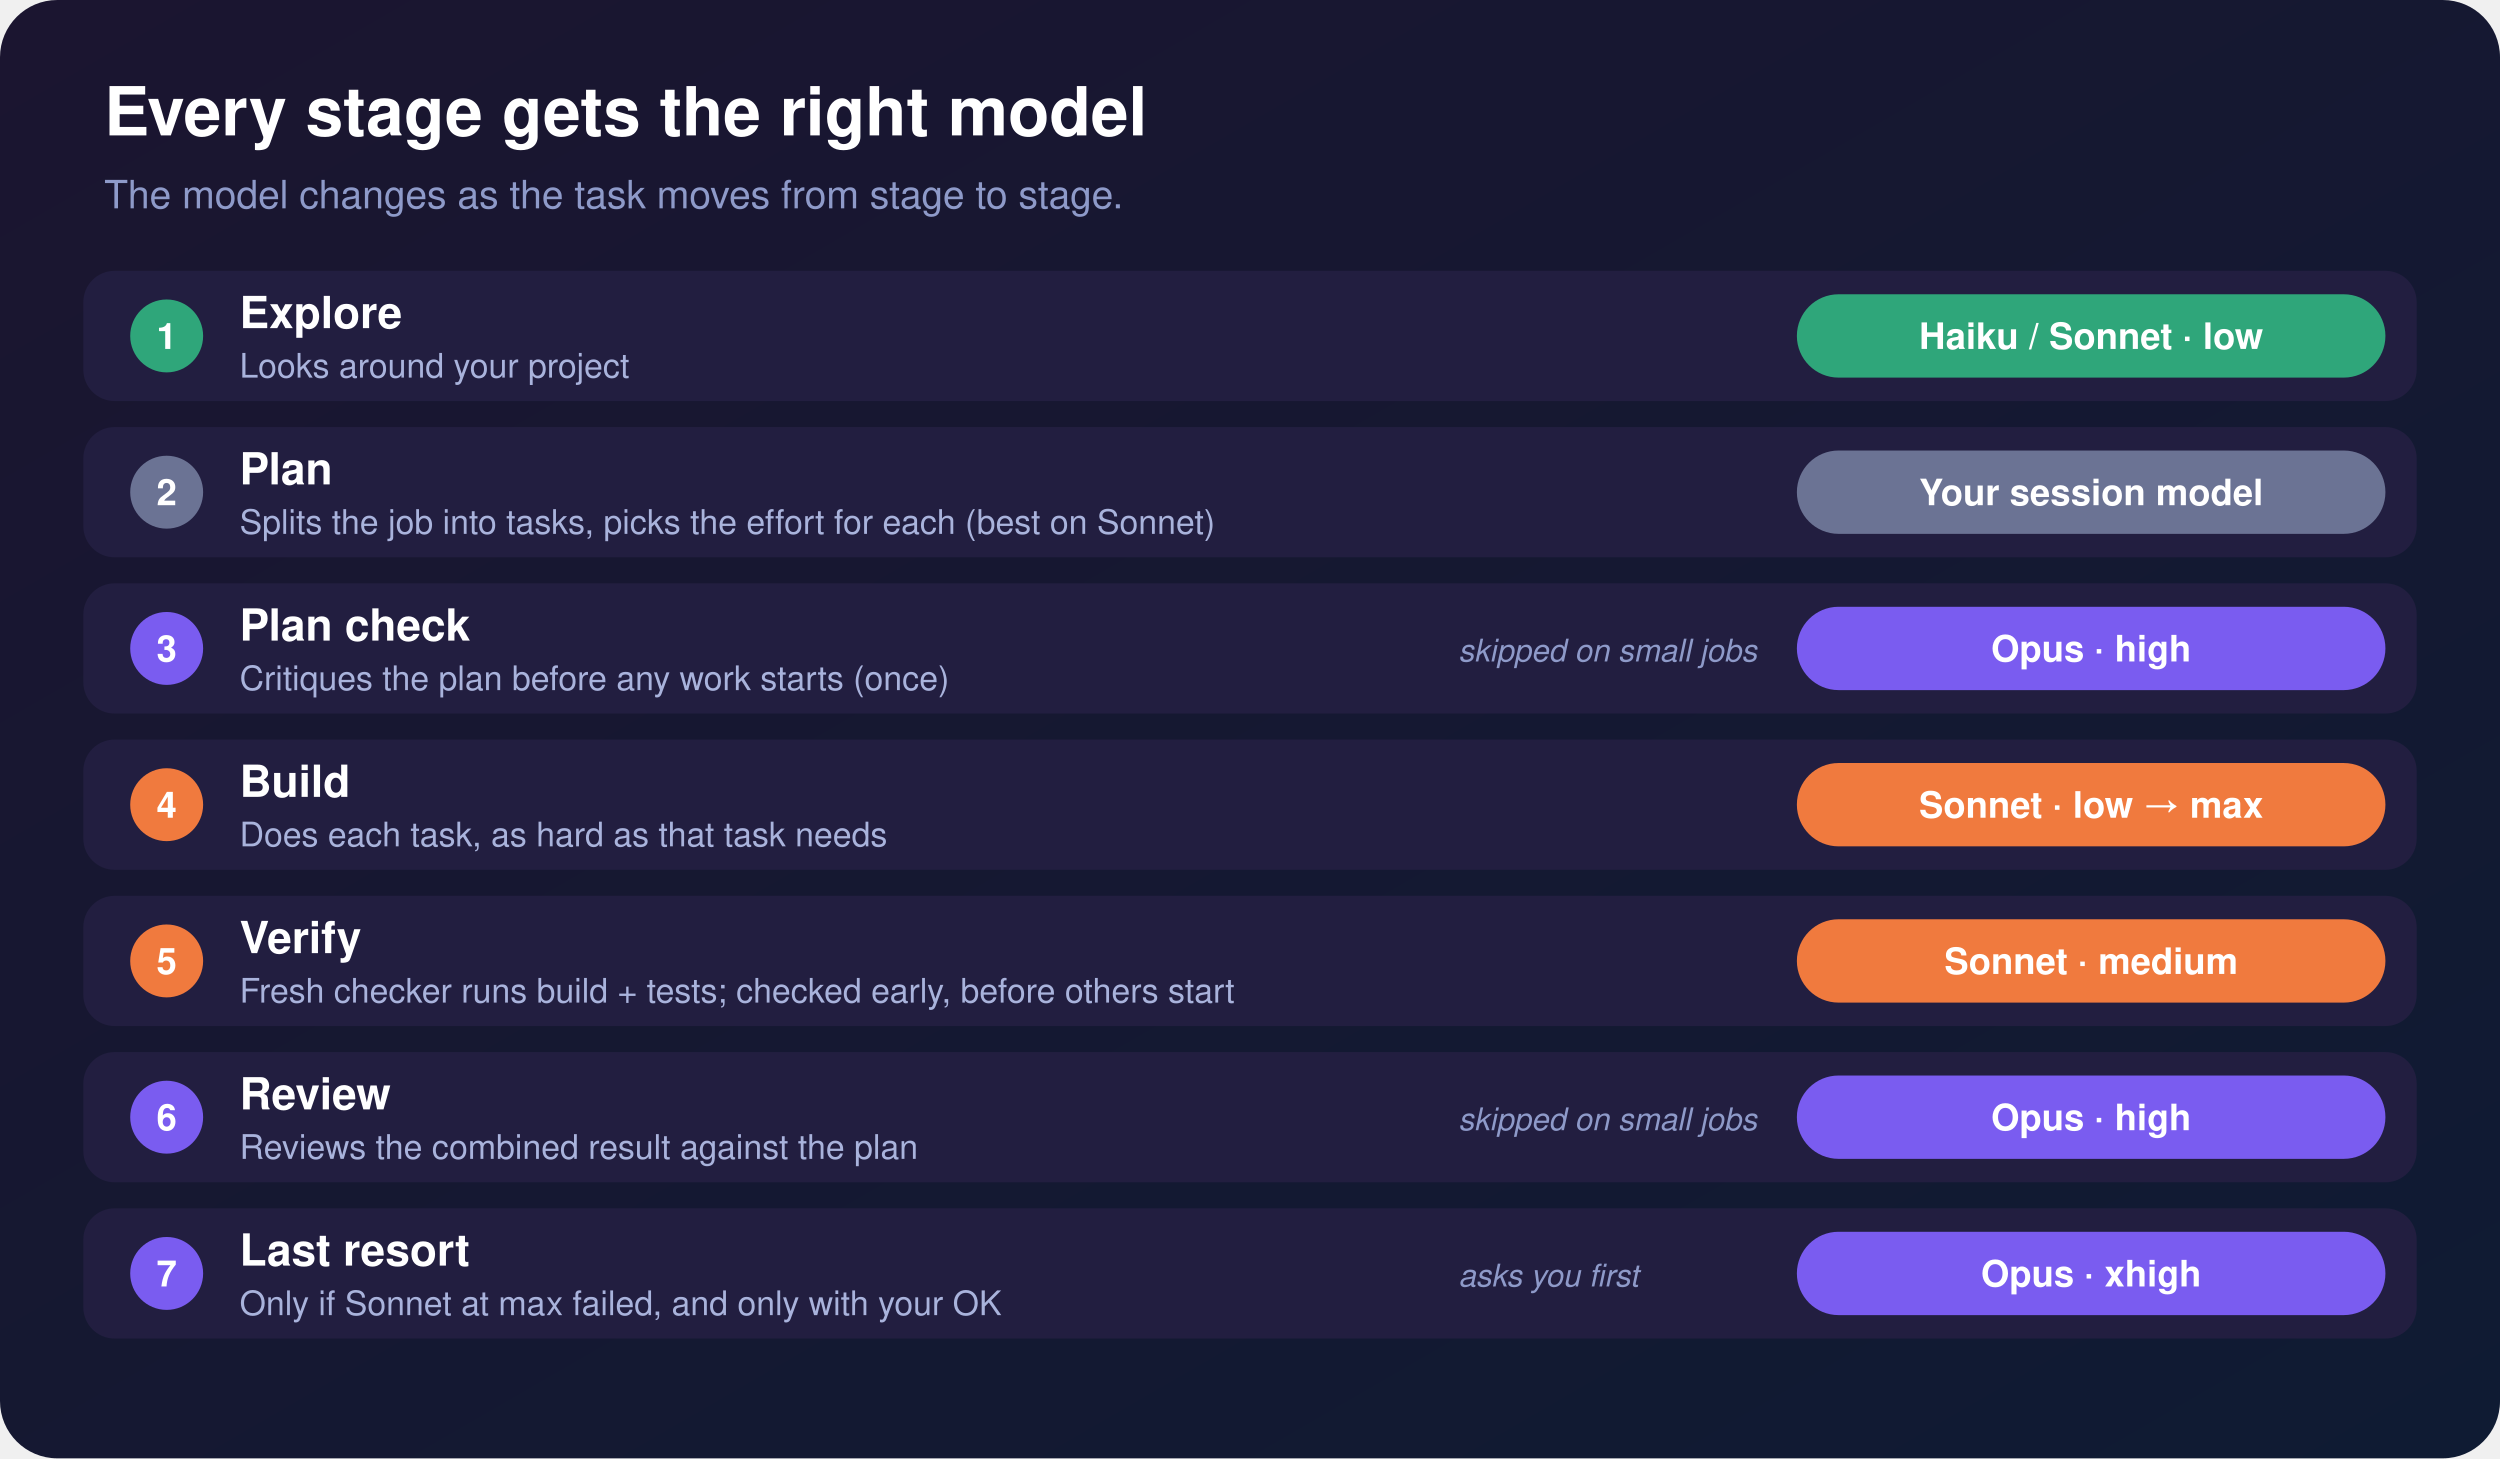
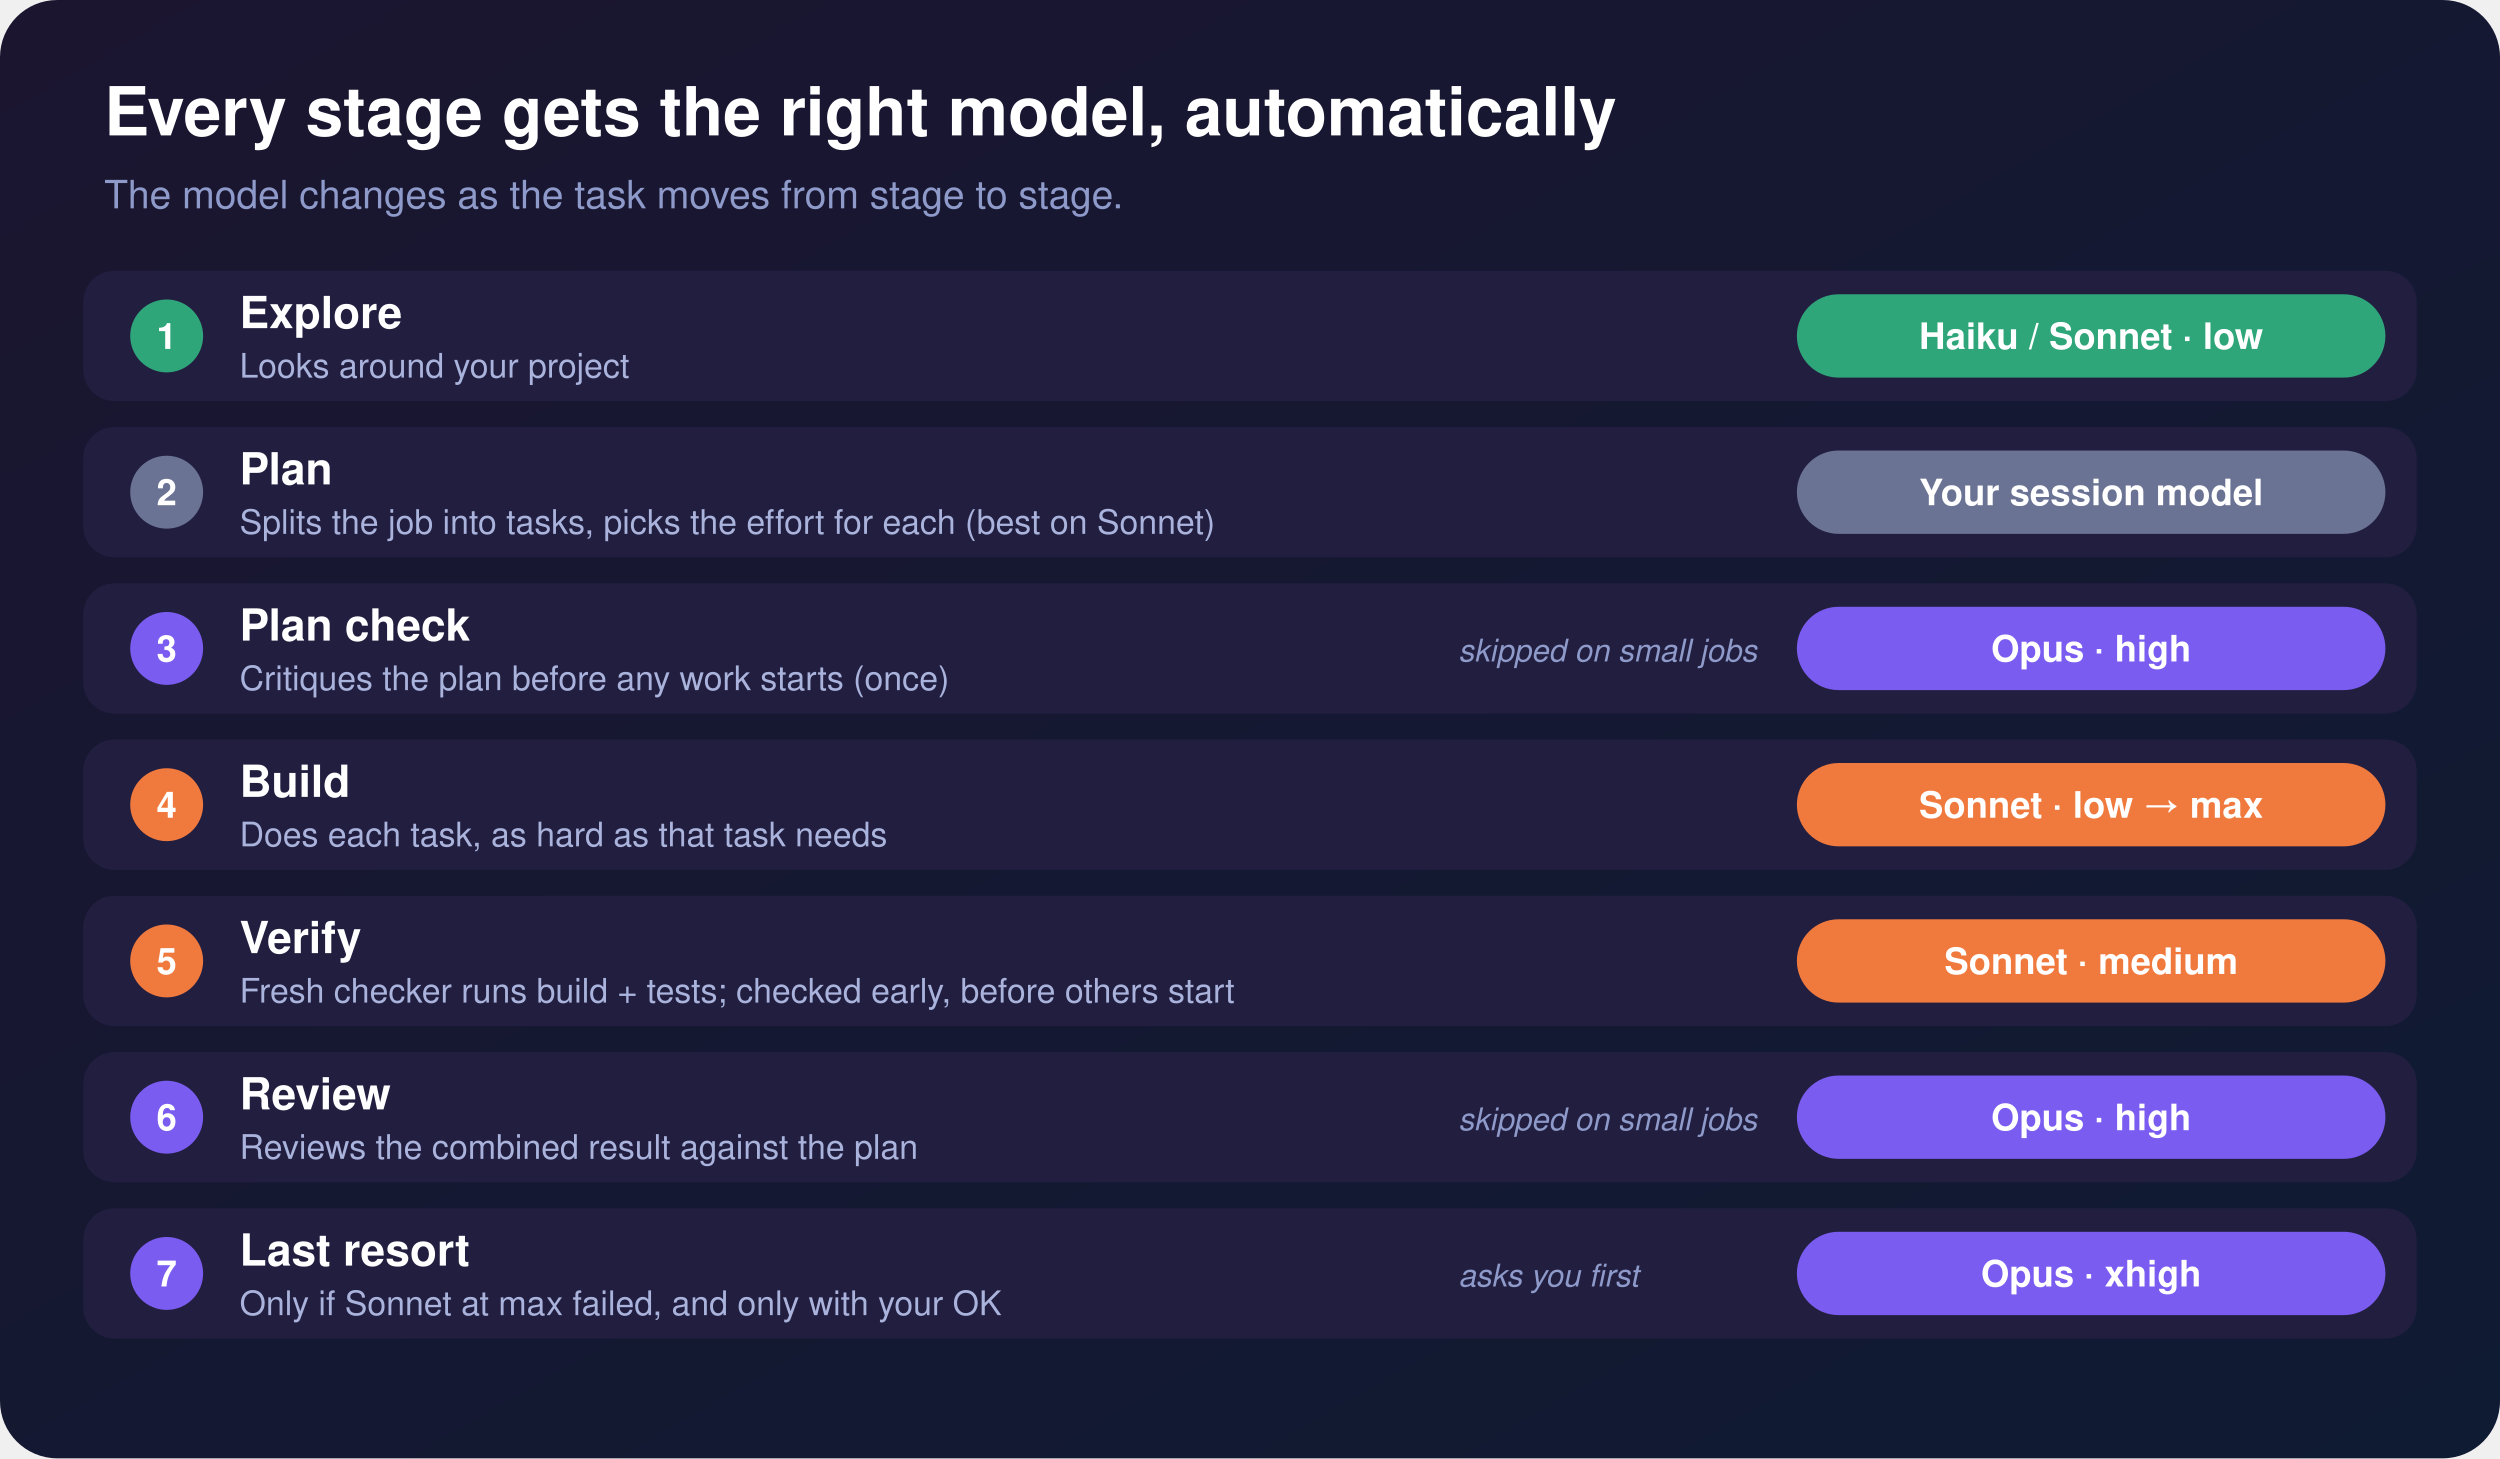
<svg xmlns="http://www.w3.org/2000/svg" viewBox="0 0 960 560" width="960" height="560" role="img" aria-label="duo stages and the model used at each stage">
  <defs>
    <linearGradient id="bg" x1="0" y1="0" x2="1" y2="1">
      <stop offset="0" stop-color="#1B1530" />
      <stop offset="1" stop-color="#0F1B33" />
    </linearGradient>
  </defs>
  <rect width="960" height="560" rx="22" fill="url(#bg)" />
  <g font-family="-apple-system, 'SF Pro Display', 'Segoe UI', Helvetica, Arial, sans-serif">
-     <text x="40" y="52" font-size="26" font-weight="800" fill="#FFFFFF">Every stage gets the right model</text>
+     <text x="40" y="52" font-size="26" font-weight="800" fill="#FFFFFF">Every stage gets the right model, automatically</text>
    <text x="40" y="80" font-size="15" fill="#8E9AC9">The model changes as the task moves from stage to stage.</text>
    <rect x="32" y="104" width="896" height="50" rx="12" fill="#221E40" />
    <circle cx="64" cy="129" r="14" fill="#2FA67A" />
    <text x="64" y="134" font-size="14" font-weight="700" fill="#FFFFFF" text-anchor="middle">1</text>
    <text x="92" y="126" font-size="17" font-weight="700" fill="#FFFFFF">Explore</text>
    <text x="92" y="145" font-size="13" fill="#A9B3DC">Looks around your project</text>
    <rect x="690" y="113" width="226" height="32" rx="16" fill="#2FA67A" />
    <text x="803" y="134" font-size="14" font-weight="700" fill="#FFFFFF" text-anchor="middle">Haiku / Sonnet · low</text>
    <rect x="32" y="164" width="896" height="50" rx="12" fill="#221E40" />
    <circle cx="64" cy="189" r="14" fill="#6B7394" />
    <text x="64" y="194" font-size="14" font-weight="700" fill="#FFFFFF" text-anchor="middle">2</text>
    <text x="92" y="186" font-size="17" font-weight="700" fill="#FFFFFF">Plan</text>
    <text x="92" y="205" font-size="13" fill="#A9B3DC">Splits the job into tasks, picks the effort for each (best on Sonnet)</text>
    <rect x="690" y="173" width="226" height="32" rx="16" fill="#6B7394" />
    <text x="803" y="194" font-size="14" font-weight="700" fill="#FFFFFF" text-anchor="middle">Your session model</text>
    <rect x="32" y="224" width="896" height="50" rx="12" fill="#221E40" />
    <circle cx="64" cy="249" r="14" fill="#7A5CF0" />
    <text x="64" y="254" font-size="14" font-weight="700" fill="#FFFFFF" text-anchor="middle">3</text>
    <text x="92" y="246" font-size="17" font-weight="700" fill="#FFFFFF">Plan check</text>
    <text x="92" y="265" font-size="13" fill="#A9B3DC">Critiques the plan before any work starts (once)</text>
    <text x="560" y="254" font-size="12" font-style="italic" fill="#8E9AC9">skipped on small jobs</text>
    <rect x="690" y="233" width="226" height="32" rx="16" fill="#7A5CF0" />
    <text x="803" y="254" font-size="14" font-weight="700" fill="#FFFFFF" text-anchor="middle">Opus · high</text>
    <rect x="32" y="284" width="896" height="50" rx="12" fill="#221E40" />
    <circle cx="64" cy="309" r="14" fill="#F07A3E" />
    <text x="64" y="314" font-size="14" font-weight="700" fill="#FFFFFF" text-anchor="middle">4</text>
    <text x="92" y="306" font-size="17" font-weight="700" fill="#FFFFFF">Build</text>
    <text x="92" y="325" font-size="13" fill="#A9B3DC">Does each task, as hard as that task needs</text>
    <rect x="690" y="293" width="226" height="32" rx="16" fill="#F07A3E" />
    <text x="803" y="314" font-size="14" font-weight="700" fill="#FFFFFF" text-anchor="middle">Sonnet · low → max</text>
    <rect x="32" y="344" width="896" height="50" rx="12" fill="#221E40" />
    <circle cx="64" cy="369" r="14" fill="#F07A3E" />
    <text x="64" y="374" font-size="14" font-weight="700" fill="#FFFFFF" text-anchor="middle">5</text>
    <text x="92" y="366" font-size="17" font-weight="700" fill="#FFFFFF">Verify</text>
    <text x="92" y="385" font-size="13" fill="#A9B3DC">Fresh checker runs build + tests; checked early, before others start</text>
    <rect x="690" y="353" width="226" height="32" rx="16" fill="#F07A3E" />
    <text x="803" y="374" font-size="14" font-weight="700" fill="#FFFFFF" text-anchor="middle">Sonnet · medium</text>
    <rect x="32" y="404" width="896" height="50" rx="12" fill="#221E40" />
    <circle cx="64" cy="429" r="14" fill="#7A5CF0" />
    <text x="64" y="434" font-size="14" font-weight="700" fill="#FFFFFF" text-anchor="middle">6</text>
    <text x="92" y="426" font-size="17" font-weight="700" fill="#FFFFFF">Review</text>
    <text x="92" y="445" font-size="13" fill="#A9B3DC">Reviews the combined result against the plan</text>
    <text x="560" y="434" font-size="12" font-style="italic" fill="#8E9AC9">skipped on small jobs</text>
    <rect x="690" y="413" width="226" height="32" rx="16" fill="#7A5CF0" />
    <text x="803" y="434" font-size="14" font-weight="700" fill="#FFFFFF" text-anchor="middle">Opus · high</text>
    <rect x="32" y="464" width="896" height="50" rx="12" fill="#221E40" />
    <circle cx="64" cy="489" r="14" fill="#7A5CF0" />
    <text x="64" y="494" font-size="14" font-weight="700" fill="#FFFFFF" text-anchor="middle">7</text>
    <text x="92" y="486" font-size="17" font-weight="700" fill="#FFFFFF">Last resort</text>
    <text x="92" y="505" font-size="13" fill="#A9B3DC">Only if Sonnet at max failed, and only with your OK</text>
    <text x="560" y="494" font-size="12" font-style="italic" fill="#8E9AC9">asks you first</text>
    <rect x="690" y="473" width="226" height="32" rx="16" fill="#7A5CF0" />
    <text x="803" y="494" font-size="14" font-weight="700" fill="#FFFFFF" text-anchor="middle">Opus · xhigh</text>
  </g>
</svg>
